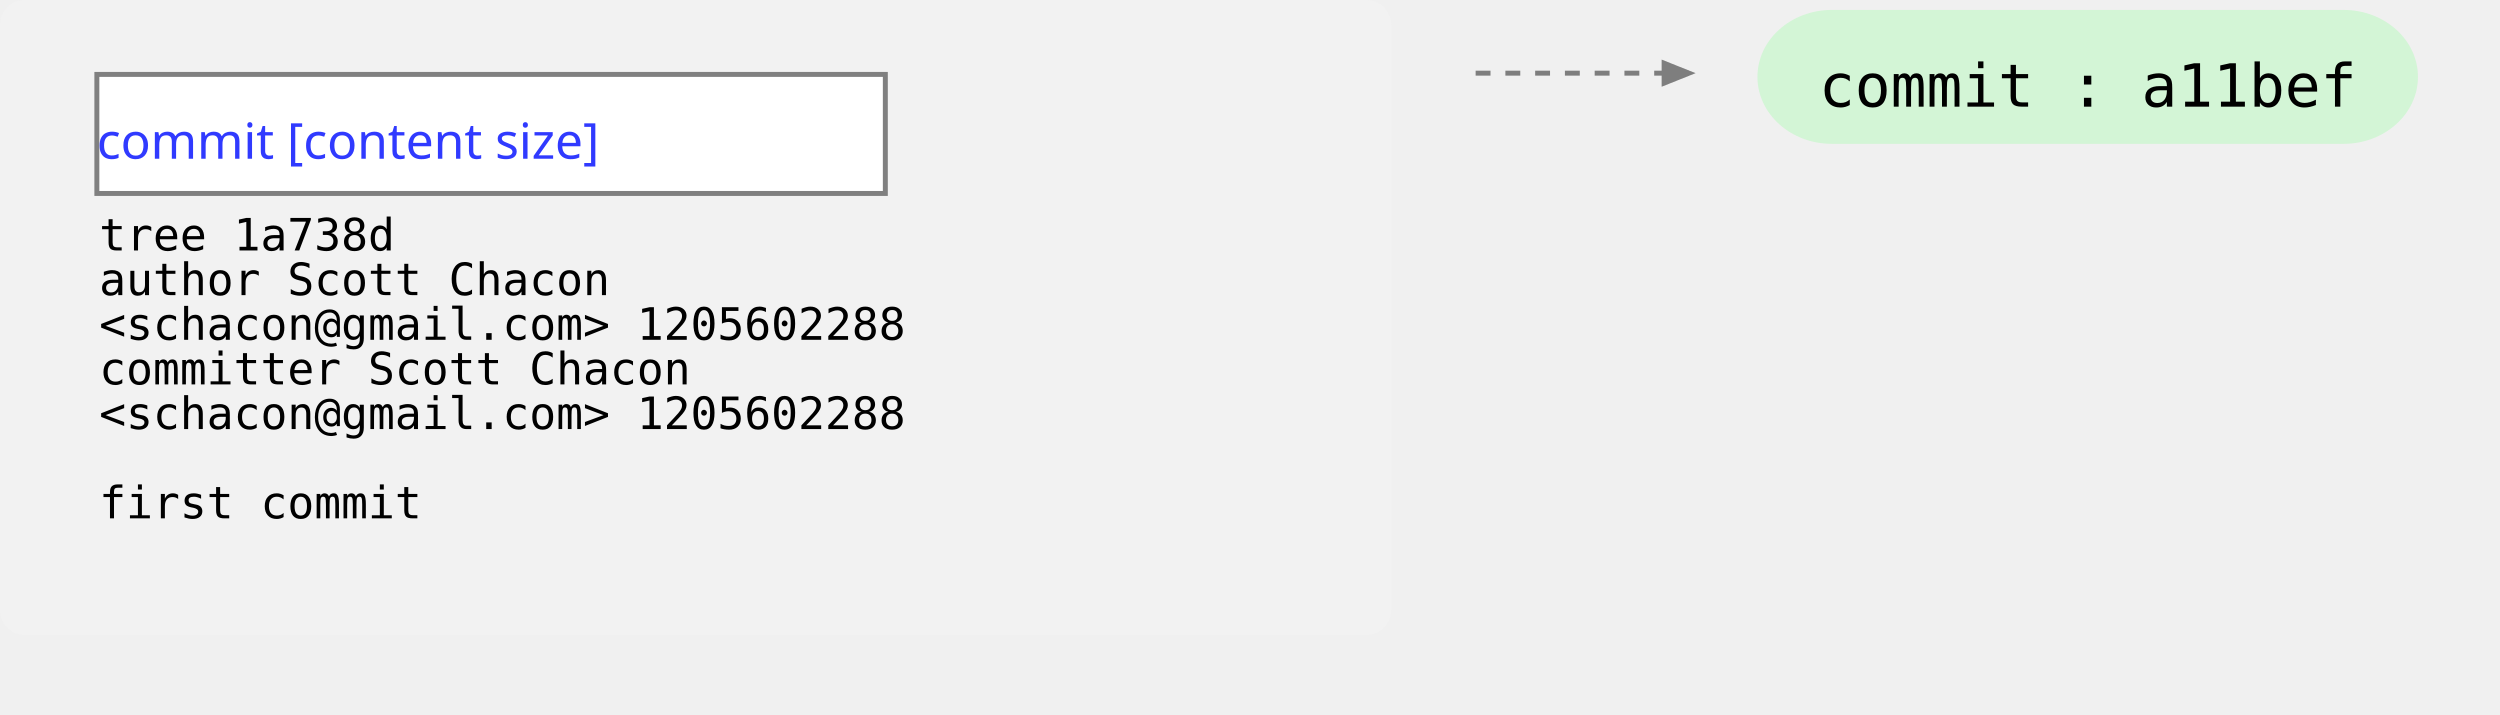
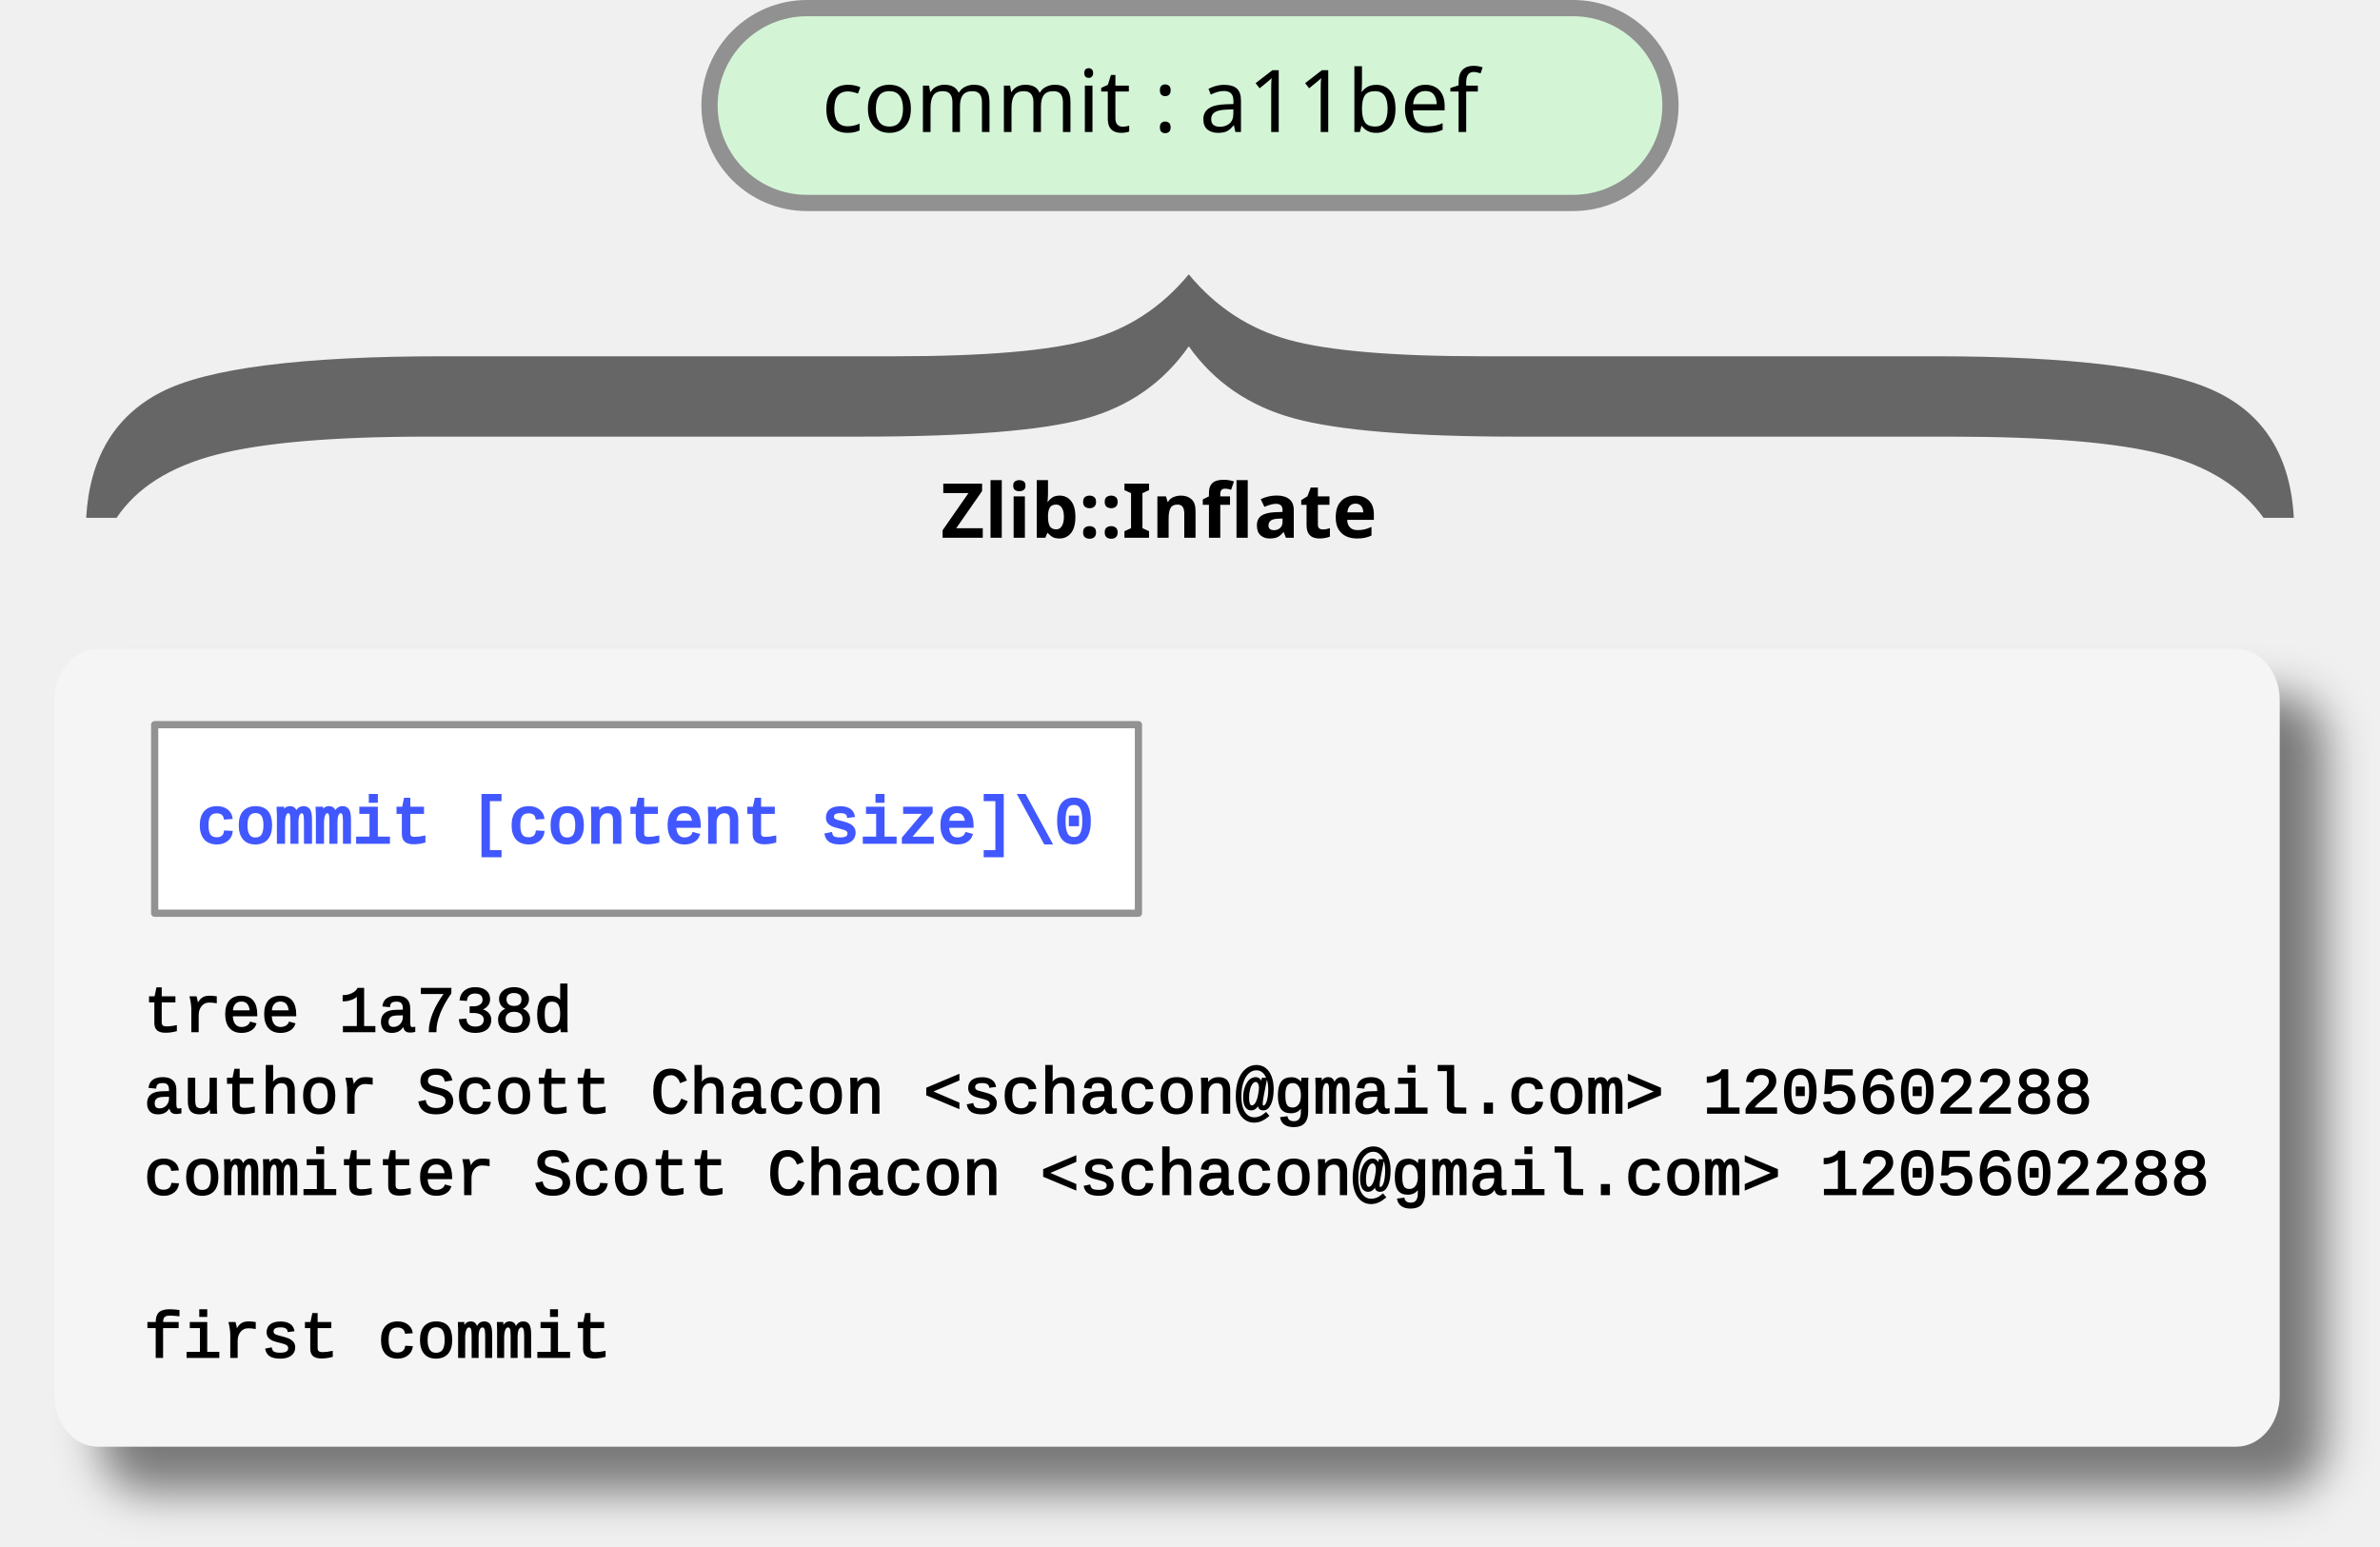
- <svg xmlns="http://www.w3.org/2000/svg" width="504.0" height="144.0">
-   <defs>
-     <marker orient="auto" refY="0.0" refX="0.0" id="Arrow1Lend_7e7e7e_1.000000px" style="overflow:visible;">
-       <path id="path_Arrow1Lend_7e7e7e_1.000000px" d="M -5,0.0 L -5,-2.0 L 0.0,0.0 L -5,2.0 z " style="fill:#7e7e7e;fill-rule:evenodd;stroke:#7e7e7e;stroke-width:1.0px;marker-start:none;" transform="scale(1)" />
-     </marker>
+ <svg xmlns="http://www.w3.org/2000/svg" width="439.732" height="285.753" version="1.1" id="svg5850" xml:space="preserve">
+   <defs id="defs5826">
+     <filter style="color-interpolation-filters:sRGB" id="filter46395" x="-0.024" y="-0.068" width="1.07" height="1.193">
+       <feFlood flood-opacity="0.498" flood-color="rgb(0,0,0)" result="flood" id="feFlood46385" />
+       <feComposite in="flood" in2="SourceGraphic" operator="in" result="composite1" id="feComposite46387" />
+       <feGaussianBlur in="composite1" stdDeviation="2.974" result="blur" id="feGaussianBlur46389" />
+       <feOffset dx="6" dy="6" result="offset" id="feOffset46391" />
+       <feComposite in="SourceGraphic" in2="offset" operator="over" result="composite2" id="feComposite46393" />
+     </filter>
  </defs>
-   <g transform="translate(-7.5394,-7)">
-     <g style="fill:#fff;stroke:#000000;stroke-width:1px">
-       <rect id="2020" width="280.461" height="128.0" x="7.539" y="7.0" rx="5.0" ry="5.0" style="fill:#f2f2f2;stroke:none;stroke-width:3px" />
-       <text id="2020_text" x="27.539" y="17.0" style="fill:#000000;stroke:#000000;stroke-width:0;font-family: Inconsolata;font-size:9px">
-         <tspan id="2020_line1" x="27.539" y="39.5" text-align="left" font-family="Inconsolata" font-size="9.0px" fill="#000000" stroke="#000000" />
-         <tspan id="2020_line2" x="27.539" y="48.5" text-align="left" font-family="Inconsolata" font-size="9.0px" fill="#000000" stroke="#000000" />
-         <tspan id="2020_line3" x="27.539" y="57.5" text-align="left" font-family="Inconsolata" font-size="9.0px" fill="#000000" stroke="#000000">tree 1a738d</tspan>
-         <tspan id="2020_line4" x="27.539" y="66.5" text-align="left" font-family="Inconsolata" font-size="9.0px" fill="#000000" stroke="#000000">author Scott Chacon </tspan>
-         <tspan id="2020_line5" x="27.539" y="75.5" text-align="left" font-family="Inconsolata" font-size="9.0px" fill="#000000" stroke="#000000">         &lt;schacon@gmail.com&gt; 1205602288</tspan>
-         <tspan id="2020_line6" x="27.539" y="84.5" text-align="left" font-family="Inconsolata" font-size="9.0px" fill="#000000" stroke="#000000">committer Scott Chacon </tspan>
-         <tspan id="2020_line7" x="27.539" y="93.5" text-align="left" font-family="Inconsolata" font-size="9.0px" fill="#000000" stroke="#000000">         &lt;schacon@gmail.com&gt; 1205602288</tspan>
-         <tspan id="2020_line8" x="27.539" y="102.5" text-align="left" font-family="Inconsolata" font-size="9.0px" fill="#000000" stroke="#000000" />
-         <tspan id="2020_line9" x="27.539" y="111.5" text-align="left" font-family="Inconsolata" font-size="9.0px" fill="#000000" stroke="#000000">first commit</tspan>
+   <text xml:space="preserve" style="font-weight:bold;font-size:14px;line-height:125%;font-family:'Open Sans';-inkscape-font-specification:'Open Sans Bold';letter-spacing:0px;word-spacing:0px;fill:none;stroke:#000000;stroke-width:1px;stroke-linecap:butt;stroke-linejoin:miter;stroke-opacity:1" x="173.812" y="99.353" id="t_zlib_deflate">
+     <tspan id="tspan43270" x="173.812" y="99.353" style="font-style:normal;font-variant:normal;font-weight:bold;font-stretch:normal;font-size:14px;font-family:sans-serif;-inkscape-font-specification:'sans-serif Bold';fill:#000000;fill-opacity:1;stroke:none">Zlib::Inflate</tspan>
+   </text>
+   <g id="g6662" transform="translate(9.043678,109.8659)">
+     <rect style="fill:#f5f5f5;fill-opacity:1;stroke:none;stroke-width:2.131;stroke-dasharray:none;stroke-dashoffset:0;stroke-opacity:1;filter:url(#filter46395)" id="b_main" width="291.529" height="104.913" x="28.286" y="-130.243" rx="5.71" ry="6.762" transform="matrix(1.410289,0,0,1.405002,-38.87089,193.0194)" />
+     <g id="g_tree_cont" transform="translate(-8.164274,0.02392416)">
+       <path d="M 27.699,58.84 H 209.459 V 24 H 27.699 Z" style="fill:#ffffff;fill-opacity:1;stroke:#929292;stroke-width:1.333;stroke-linecap:round;stroke-linejoin:round;stroke-miterlimit:10;stroke-dasharray:none;stroke-opacity:1" id="b_tree_cont" />
+       <text xml:space="preserve" style="font-style:normal;font-variant:normal;font-weight:normal;font-stretch:normal;font-size:12px;line-height:125%;font-family:'Open Sans';-inkscape-font-specification:'Open Sans';letter-spacing:0px;word-spacing:0px;fill:#4157ff;fill-opacity:1;stroke:none;stroke-width:0.5;stroke-linecap:butt;stroke-linejoin:miter;stroke-dasharray:none;stroke-opacity:1" x="35.52" y="45.76" id="t_tree_cont">
+         <tspan id="tspan2963" x="35.52" y="45.76" style="font-style:normal;font-variant:normal;font-weight:normal;font-stretch:normal;font-size:12px;font-family:'Courier New';-inkscape-font-specification:'Courier New';stroke:#4157ff;stroke-width:0.5;stroke-dasharray:none;stroke-opacity:1">commit [content size]\0</tspan>
      </text>
-       <rect id="2019" width="158.956" height="24.0" x="27.066" y="22.0" style="stroke:#808080" />
-       <text id="2019_text" x="27.066" y="22.0" style="fill:#ff736b;stroke:#ff736b;stroke-width:0;font-family: BitstreamVeraSansMono-Roman;font-size:10px">
-         <tspan id="2019_line1" x="27.066" y="39.0" text-align="left" font-family="BitstreamVeraSansMono-Roman" font-size="10.0px" fill="#303aff" stroke="#303aff">commit [content size]</tspan>
-       </text>
-       <rect id="806" width="133.16" height="27.0" x="361.84" y="9.0" rx="15.0" ry="15.0" style="fill:#d3f5d6;stroke:none;stroke-width:3px" />
-       <text id="806_text" x="361.84" y="9.0" style="fill:#000000;stroke:#000000;stroke-width:0;font-family: Inconsolata;font-size:12px">
-         <tspan id="806_line1" text-anchor="middle" x="428.42" y="28.5" text-align="center" font-family="Inconsolata" font-size="12.0px" fill="#000000" stroke="#000000">commit : a11bef</tspan>
-       </text>
-       <path id="851" style="stroke:#7e7e7e;marker-end:url(#Arrow1Lend_7e7e7e_1.000000px);marker-start:none;stroke-dasharray:3 3;fill:none" d="M 305.026,21.75 L 348.026,21.75" />
    </g>
+     <text xml:space="preserve" style="font-weight:bold;font-size:12px;line-height:125%;font-family:'Open Sans';-inkscape-font-specification:'Open Sans Bold';letter-spacing:0px;word-spacing:0px;fill:#000000;fill-opacity:1;stroke:none;stroke-width:0.3;stroke-linecap:butt;stroke-linejoin:miter;stroke-dasharray:none;stroke-opacity:1" x="17.532" y="80.705" id="t_main">
+       <tspan x="17.532" y="80.705" style="font-style:normal;font-variant:normal;font-weight:normal;font-stretch:normal;font-size:12px;font-family:'Courier New';-inkscape-font-specification:'Courier New';stroke:#000000;stroke-width:0.3;stroke-dasharray:none;stroke-opacity:1" id="tspan4046">tree 1a738d</tspan>
+       <tspan x="17.532" y="95.75" style="font-style:normal;font-variant:normal;font-weight:normal;font-stretch:normal;font-size:12px;font-family:'Courier New';-inkscape-font-specification:'Courier New';stroke:#000000;stroke-width:0.3;stroke-dasharray:none;stroke-opacity:1" id="tspan6189">author Scott Chacon &lt;schacon@gmail.com&gt; 1205602288</tspan>
+       <tspan x="17.532" y="110.795" style="font-style:normal;font-variant:normal;font-weight:normal;font-stretch:normal;font-size:12px;font-family:'Courier New';-inkscape-font-specification:'Courier New';stroke:#000000;stroke-width:0.3;stroke-dasharray:none;stroke-opacity:1" id="tspan6191">committer Scott Chacon &lt;schacon@gmail.com&gt; 1205602288</tspan>
+       <tspan x="17.532" y="125.839" style="font-style:normal;font-variant:normal;font-weight:normal;font-stretch:normal;font-size:12px;font-family:'Courier New';-inkscape-font-specification:'Courier New';stroke:#000000;stroke-width:0.3;stroke-dasharray:none;stroke-opacity:1" id="tspan6193" />
+       <tspan x="17.532" y="140.884" style="font-style:normal;font-variant:normal;font-weight:normal;font-stretch:normal;font-size:12px;font-family:'Courier New';-inkscape-font-specification:'Courier New';stroke:#000000;stroke-width:0.3;stroke-dasharray:none;stroke-opacity:1" id="tspan6195">first commit</tspan>
+     </text>
+   </g>
+   <text xml:space="preserve" style="font-weight:bold;font-size:257.099px;line-height:125%;font-family:'Open Sans';-inkscape-font-specification:'Open Sans Bold';letter-spacing:0px;word-spacing:0px;fill:#666666;fill-opacity:1;stroke:none;stroke-width:0.3;stroke-linecap:butt;stroke-linejoin:miter;stroke-dasharray:none;stroke-opacity:1" x="-187.755" y="188.213" id="text4998" transform="matrix(0,-0.5502498,1.817356,0,0,0)">
+     <tspan id="tspan4996" x="-187.755" y="188.213" style="font-style:normal;font-variant:normal;font-weight:bold;font-stretch:normal;font-size:257.099px;font-family:FreeSerif;-inkscape-font-specification:'FreeSerif Bold';stroke-width:0.3;stroke-dasharray:none">}</tspan>
+   </text>
+   <g id="g3028" transform="translate(-272.5298,-9.724435)">
+     <path d="m 421.622,11.224 h 141.547 c 9.941,0 18,8.059 18,18 v 0 c 0,9.941 -8.059,18 -18,18 H 421.622 c -9.941,0 -18,-8.059 -18,-18 v 0 0 c 0,-9.941 8.059,-18 18,-18 z" style="fill:#d3f5d6;fill-opacity:1;fill-rule:nonzero;stroke:#919191;stroke-width:3;stroke-dasharray:none;stroke-opacity:1" id="b_tree_sha" />
+     <text xml:space="preserve" style="font-style:normal;font-variant:normal;font-weight:normal;font-stretch:normal;font-size:16px;line-height:125%;font-family:'Courier New';-inkscape-font-specification:'Courier New';letter-spacing:0px;word-spacing:0px;fill:#000000;fill-opacity:1;stroke:none;stroke-width:1px;stroke-linecap:butt;stroke-linejoin:miter;stroke-opacity:1" x="424.333" y="34.115" id="text3016">
+       <tspan id="tspan3014" x="424.333" y="34.115" style="font-style:normal;font-variant:normal;font-weight:normal;font-stretch:normal;font-size:16px;font-family:sans-serif;-inkscape-font-specification:sans-serif">commit : a11bef</tspan>
+     </text>
  </g>
</svg>
